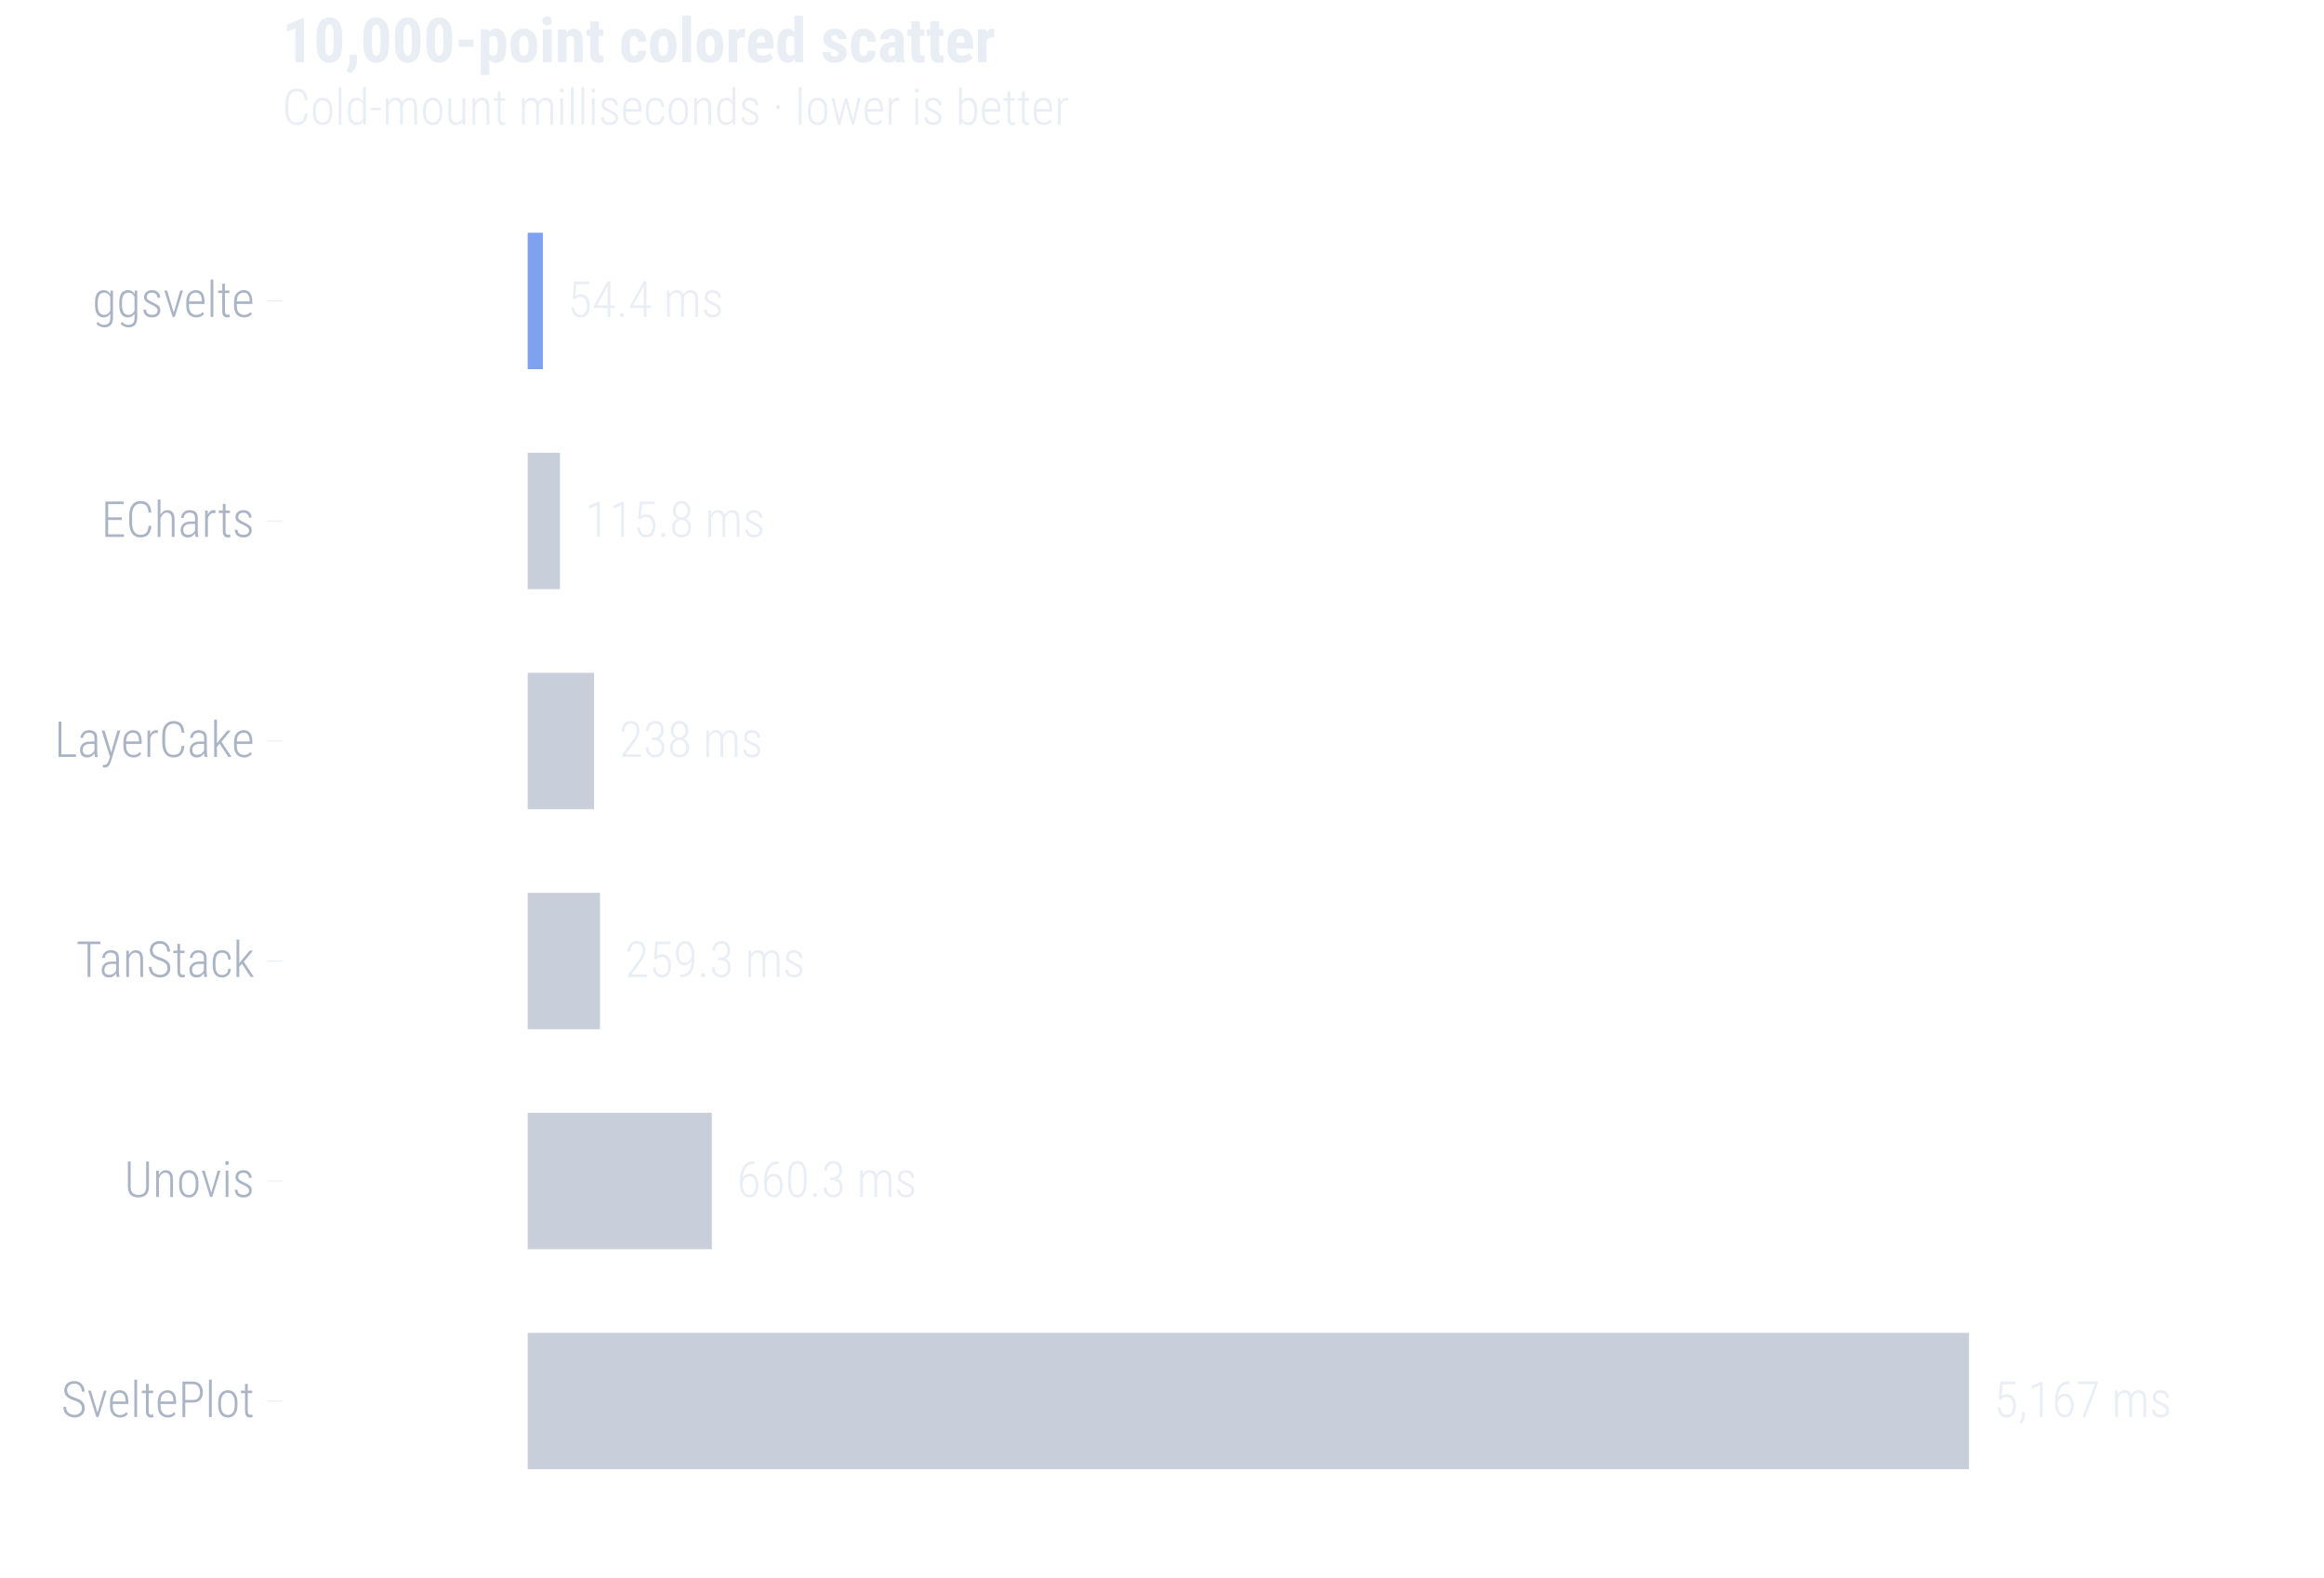
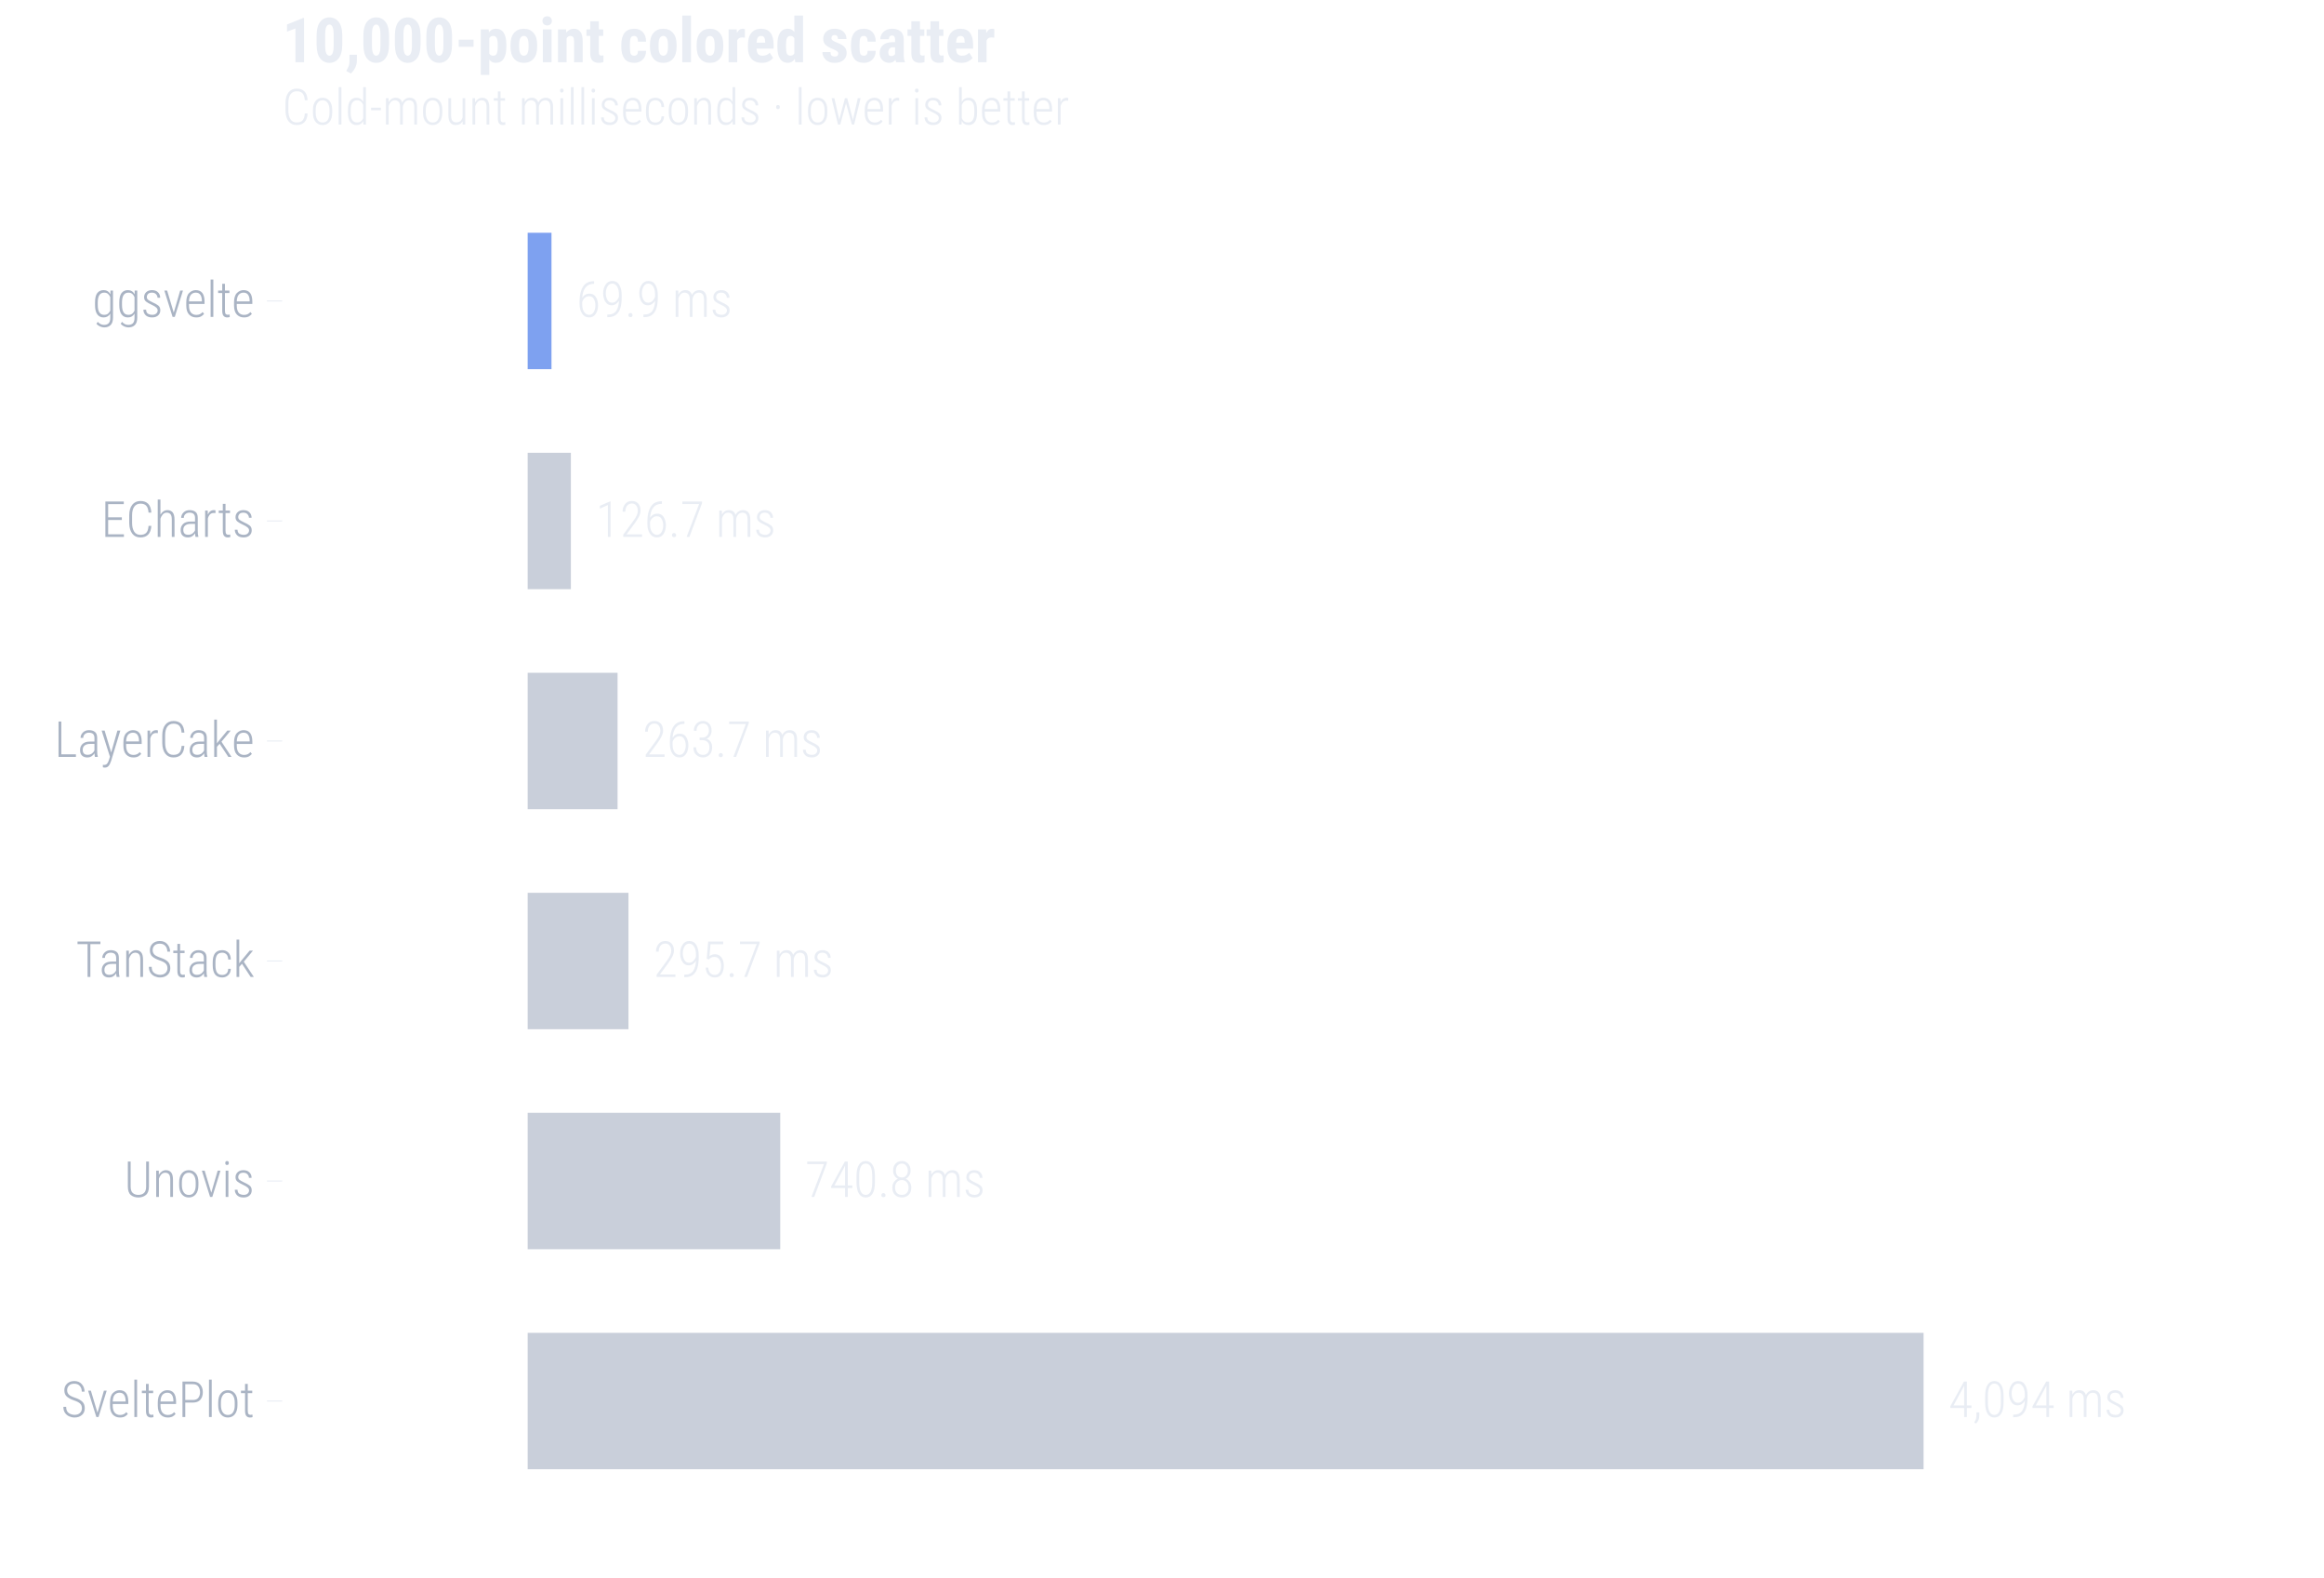
- <svg xmlns="http://www.w3.org/2000/svg" width="560" height="380" viewBox="0 0 560 380" role="img" aria-label="Bar chart of cold-mount time for a 10,000-point colored scatter: ggsvelte 54.4 ms, ECharts 115.8 ms, LayerCake 238 ms, TanStack 259.3 ms, Unovis 660.3 ms, SveltePlot 5,167 ms. Lower is better." class="gg-plot" font-family="&quot;Roboto Condensed&quot;, &quot;Arial Narrow&quot;, Arial, sans-serif" font-size="11" font-weight="300" text-rendering="optimizeLegibility" shape-rendering="geometricPrecision">
+ <svg xmlns="http://www.w3.org/2000/svg" width="560" height="380" viewBox="0 0 560 380" role="img" aria-label="Bar chart of cold-mount time for a 10,000-point colored scatter: ggsvelte 69.9 ms, ECharts 126.7 ms, LayerCake 263.7 ms, TanStack 295.7 ms, Unovis 740.8 ms, SveltePlot 4,094 ms. Lower is better." class="gg-plot" font-family="&quot;Roboto Condensed&quot;, &quot;Arial Narrow&quot;, Arial, sans-serif" font-size="11" font-weight="300" text-rendering="optimizeLegibility" shape-rendering="geometricPrecision">
  <rect class="gg-paper" width="560" height="380" fill="var(--gg-paper, transparent)" />
  <text class="gg-title" x="68" y="15" font-size="15" font-weight="700" fill="var(--gg-ink, #e9edf4)">10,000-point colored scatter</text>
  <text class="gg-subtitle" x="68" y="30" font-size="12" font-weight="300" fill="var(--gg-ink, #e9edf4)">Cold-mount milliseconds · lower is better</text>
  <defs>
    <clipPath id="gg-clip-0">
      <rect width="488" height="318" />
    </clipPath>
  </defs>
  <g class="gg-panel" data-panel="0" transform="translate(68,46)">
    <rect class="gg-panel-background" width="488" height="318" fill="var(--gg-panel, transparent)" />
    <g class="gg-grid" stroke="var(--gg-grid, transparent)" stroke-width="0.25" vector-effect="non-scaling-stroke">
      <line x1="59.15" y1="0" x2="59.15" y2="318" />
-       <line x1="126.37" y1="0" x2="126.37" y2="318" />
-       <line x1="193.59" y1="0" x2="193.59" y2="318" />
-       <line x1="260.8" y1="0" x2="260.8" y2="318" />
-       <line x1="328.02" y1="0" x2="328.02" y2="318" />
-       <line x1="395.24" y1="0" x2="395.24" y2="318" />
-       <line x1="462.46" y1="0" x2="462.46" y2="318" />
+       <line x1="141.31" y1="0" x2="141.31" y2="318" />
+       <line x1="223.46" y1="0" x2="223.46" y2="318" />
+       <line x1="305.62" y1="0" x2="305.62" y2="318" />
+       <line x1="387.77" y1="0" x2="387.77" y2="318" />
+       <line x1="469.93" y1="0" x2="469.93" y2="318" />
      <line x1="0" y1="26.5" x2="488" y2="26.5" />
      <line x1="0" y1="79.5" x2="488" y2="79.5" />
      <line x1="0" y1="132.5" x2="488" y2="132.5" />
      <line x1="0" y1="185.5" x2="488" y2="185.5" />
      <line x1="0" y1="238.5" x2="488" y2="238.5" />
      <line x1="0" y1="291.5" x2="488" y2="291.5" />
    </g>
    <g class="gg-marks" clip-path="url(#gg-clip-0)">
      <g class="gg-batch gg-rects" data-layer="0">
-         <rect x="59.15" y="10.07" width="3.66" height="32.86" fill="#7ea1f0" />
-         <rect x="59.15" y="63.07" width="7.78" height="32.86" fill="#c9cfda" />
-         <rect x="59.15" y="116.07" width="16" height="32.86" fill="#c9cfda" />
-         <rect x="59.15" y="169.07" width="17.43" height="32.86" fill="#c9cfda" />
-         <rect x="59.15" y="222.07" width="44.38" height="32.86" fill="#c9cfda" />
-         <rect x="59.15" y="275.07" width="347.31" height="32.86" fill="#c9cfda" />
+         <rect x="59.15" y="10.07" width="5.74" height="32.86" fill="#7ea1f0" />
+         <rect x="59.15" y="63.07" width="10.41" height="32.86" fill="#c9cfda" />
+         <rect x="59.15" y="116.07" width="21.66" height="32.86" fill="#c9cfda" />
+         <rect x="59.15" y="169.07" width="24.29" height="32.86" fill="#c9cfda" />
+         <rect x="59.15" y="222.07" width="60.86" height="32.86" fill="#c9cfda" />
+         <rect x="59.15" y="275.07" width="336.36" height="32.86" fill="#c9cfda" />
      </g>
      <g class="gg-batch gg-glyphs" data-layer="1" font-size="12" text-anchor="start">
-         <text x="68.81" y="26.5" dy="0.32em" fill="var(--gg-ink, #e9edf4)">54.4 ms</text>
-         <text x="72.94" y="79.5" dy="0.32em" fill="var(--gg-ink, #e9edf4)">115.8 ms</text>
-         <text x="81.15" y="132.5" dy="0.32em" fill="var(--gg-ink, #e9edf4)">238 ms</text>
-         <text x="82.58" y="185.5" dy="0.32em" fill="var(--gg-ink, #e9edf4)">259.3 ms</text>
-         <text x="109.54" y="238.5" dy="0.32em" fill="var(--gg-ink, #e9edf4)">660.3 ms</text>
-         <text x="412.47" y="291.5" dy="0.32em" fill="var(--gg-ink, #e9edf4)">5,167 ms</text>
+         <text x="70.89" y="26.5" dy="0.32em" fill="var(--gg-ink, #e9edf4)">69.9 ms</text>
+         <text x="75.56" y="79.5" dy="0.32em" fill="var(--gg-ink, #e9edf4)">126.7 ms</text>
+         <text x="86.82" y="132.5" dy="0.32em" fill="var(--gg-ink, #e9edf4)">263.7 ms</text>
+         <text x="89.44" y="185.5" dy="0.32em" fill="var(--gg-ink, #e9edf4)">295.7 ms</text>
+         <text x="126.01" y="238.5" dy="0.32em" fill="var(--gg-ink, #e9edf4)">740.8 ms</text>
+         <text x="401.51" y="291.5" dy="0.32em" fill="var(--gg-ink, #e9edf4)">4,094 ms</text>
      </g>
    </g>
    <rect class="gg-panel-border" width="488" height="318" fill="none" stroke="var(--gg-panelBorder, transparent)" stroke-width="0.5" vector-effect="non-scaling-stroke" />
  </g>
  <g class="gg-axis gg-axis-y" transform="translate(68,46)">
    <g class="gg-tick" transform="translate(0,26.5)">
      <line x2="-3.67" stroke="var(--gg-tickColor, #e9edf4)" stroke-width="0.25" vector-effect="non-scaling-stroke" />
      <text x="-6.67" dy="0.32em" text-anchor="end" fill="var(--gg-axisText, #aab4c4)" font-size="12" font-weight="300">ggsvelte</text>
    </g>
    <g class="gg-tick" transform="translate(0,79.5)">
      <line x2="-3.67" stroke="var(--gg-tickColor, #e9edf4)" stroke-width="0.25" vector-effect="non-scaling-stroke" />
      <text x="-6.67" dy="0.32em" text-anchor="end" fill="var(--gg-axisText, #aab4c4)" font-size="12" font-weight="300">ECharts</text>
    </g>
    <g class="gg-tick" transform="translate(0,132.5)">
      <line x2="-3.67" stroke="var(--gg-tickColor, #e9edf4)" stroke-width="0.25" vector-effect="non-scaling-stroke" />
      <text x="-6.67" dy="0.32em" text-anchor="end" fill="var(--gg-axisText, #aab4c4)" font-size="12" font-weight="300">LayerCake</text>
    </g>
    <g class="gg-tick" transform="translate(0,185.5)">
      <line x2="-3.67" stroke="var(--gg-tickColor, #e9edf4)" stroke-width="0.25" vector-effect="non-scaling-stroke" />
      <text x="-6.67" dy="0.32em" text-anchor="end" fill="var(--gg-axisText, #aab4c4)" font-size="12" font-weight="300">TanStack</text>
    </g>
    <g class="gg-tick" transform="translate(0,238.5)">
      <line x2="-3.67" stroke="var(--gg-tickColor, #e9edf4)" stroke-width="0.25" vector-effect="non-scaling-stroke" />
      <text x="-6.67" dy="0.32em" text-anchor="end" fill="var(--gg-axisText, #aab4c4)" font-size="12" font-weight="300">Unovis</text>
    </g>
    <g class="gg-tick" transform="translate(0,291.5)">
      <line x2="-3.67" stroke="var(--gg-tickColor, #e9edf4)" stroke-width="0.25" vector-effect="non-scaling-stroke" />
      <text x="-6.67" dy="0.32em" text-anchor="end" fill="var(--gg-axisText, #aab4c4)" font-size="12" font-weight="300">SveltePlot</text>
    </g>
  </g>
</svg>
